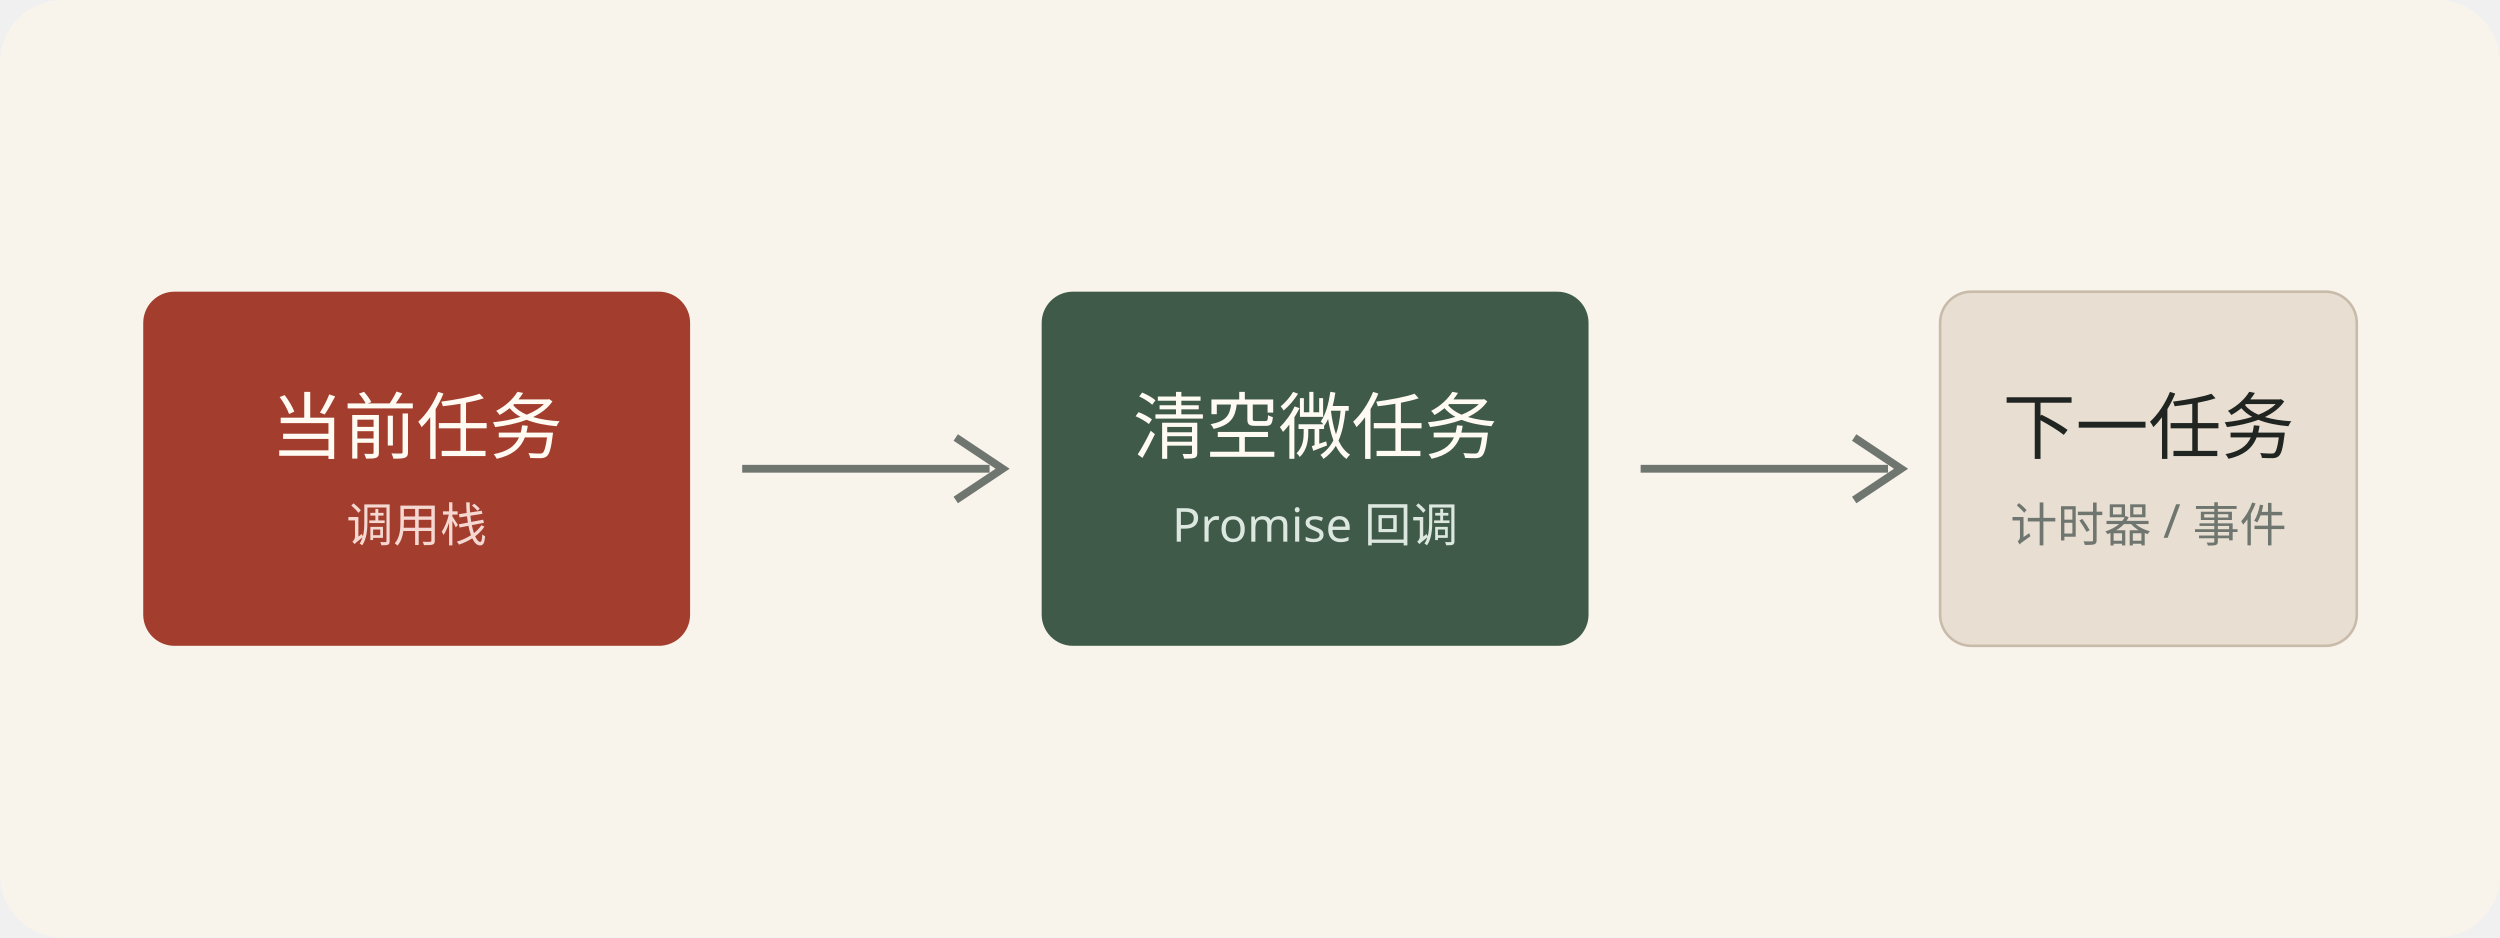
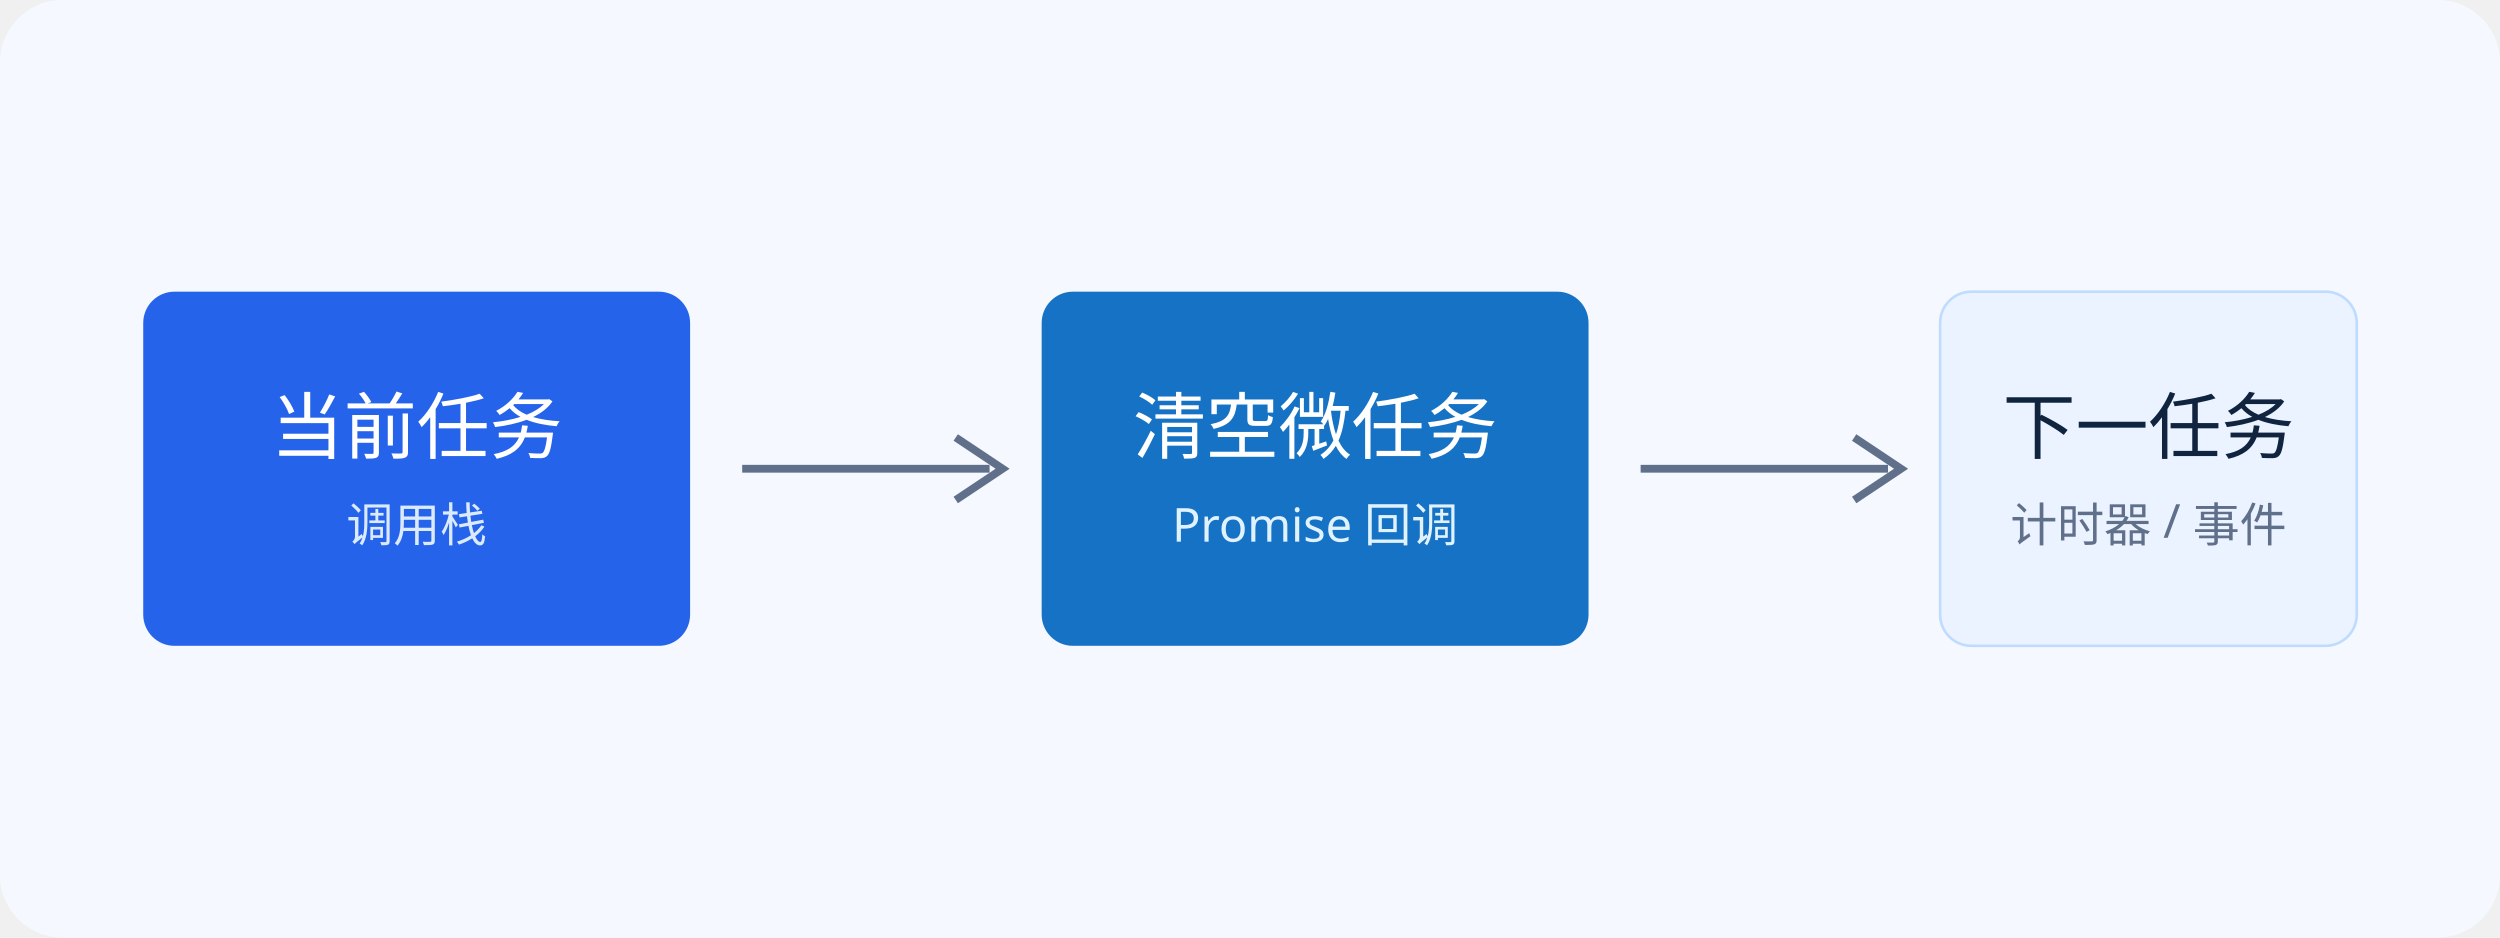
<svg xmlns="http://www.w3.org/2000/svg" width="960" height="360" viewBox="0 0 960 360" role="img" aria-labelledby="title desc">
-   <rect width="960" height="360" rx="24" fill="#f8f4ec" />
+   <rect width="960" height="360" rx="24" fill="#f5f9ff" />
  <g font-family="sans-serif" text-anchor="middle">
-     <rect x="55" y="112" width="210" height="136" rx="12" fill="#a33d2d" />
-     <text x="160" y="174" fill="#fffaf2" font-size="28">当前任务</text>
-     <text x="160" y="208" fill="#f4d8d1" font-size="18">调用栈</text>
-     <path d="M285 180h95" stroke="#6f756f" stroke-width="3" />
-     <path d="m367 168 18 12-18 12" fill="none" stroke="#6f756f" stroke-width="3" />
-     <rect x="400" y="112" width="210" height="136" rx="12" fill="#3f5a48" />
-     <text x="505" y="174" fill="#fffaf2" font-size="28">清空微任务</text>
-     <text x="505" y="208" fill="#dce7df" font-size="18">Promise 回调</text>
-     <path d="M630 180h95" stroke="#6f756f" stroke-width="3" />
-     <path d="m712 168 18 12-18 12" fill="none" stroke="#6f756f" stroke-width="3" />
-     <rect x="745" y="112" width="160" height="136" rx="12" fill="#e8dfd2" stroke="#c9bbaa" />
-     <text x="825" y="174" fill="#202522" font-size="28">下一任务</text>
-     <text x="825" y="208" fill="#6f756f" font-size="18">计时器 / 事件</text>
+     <rect x="55" y="112" width="210" height="136" rx="12" fill="#2563eb" />
+     <text x="160" y="174" fill="#ffffff" font-size="28">当前任务</text>
+     <text x="160" y="208" fill="#dbeafe" font-size="18">调用栈</text>
+     <path d="M285 180h95" stroke="#60708a" stroke-width="3" />
+     <path d="m367 168 18 12-18 12" fill="none" stroke="#60708a" stroke-width="3" />
+     <rect x="400" y="112" width="210" height="136" rx="12" fill="#1672c4" />
+     <text x="505" y="174" fill="#ffffff" font-size="28">清空微任务</text>
+     <text x="505" y="208" fill="#e0f2fe" font-size="18">Promise 回调</text>
+     <path d="M630 180h95" stroke="#60708a" stroke-width="3" />
+     <path d="m712 168 18 12-18 12" fill="none" stroke="#60708a" stroke-width="3" />
+     <rect x="745" y="112" width="160" height="136" rx="12" fill="#eaf3ff" stroke="#bfdbfe" />
+     <text x="825" y="174" fill="#10233f" font-size="28">下一任务</text>
+     <text x="825" y="208" fill="#60708a" font-size="18">计时器 / 事件</text>
  </g>
</svg>
